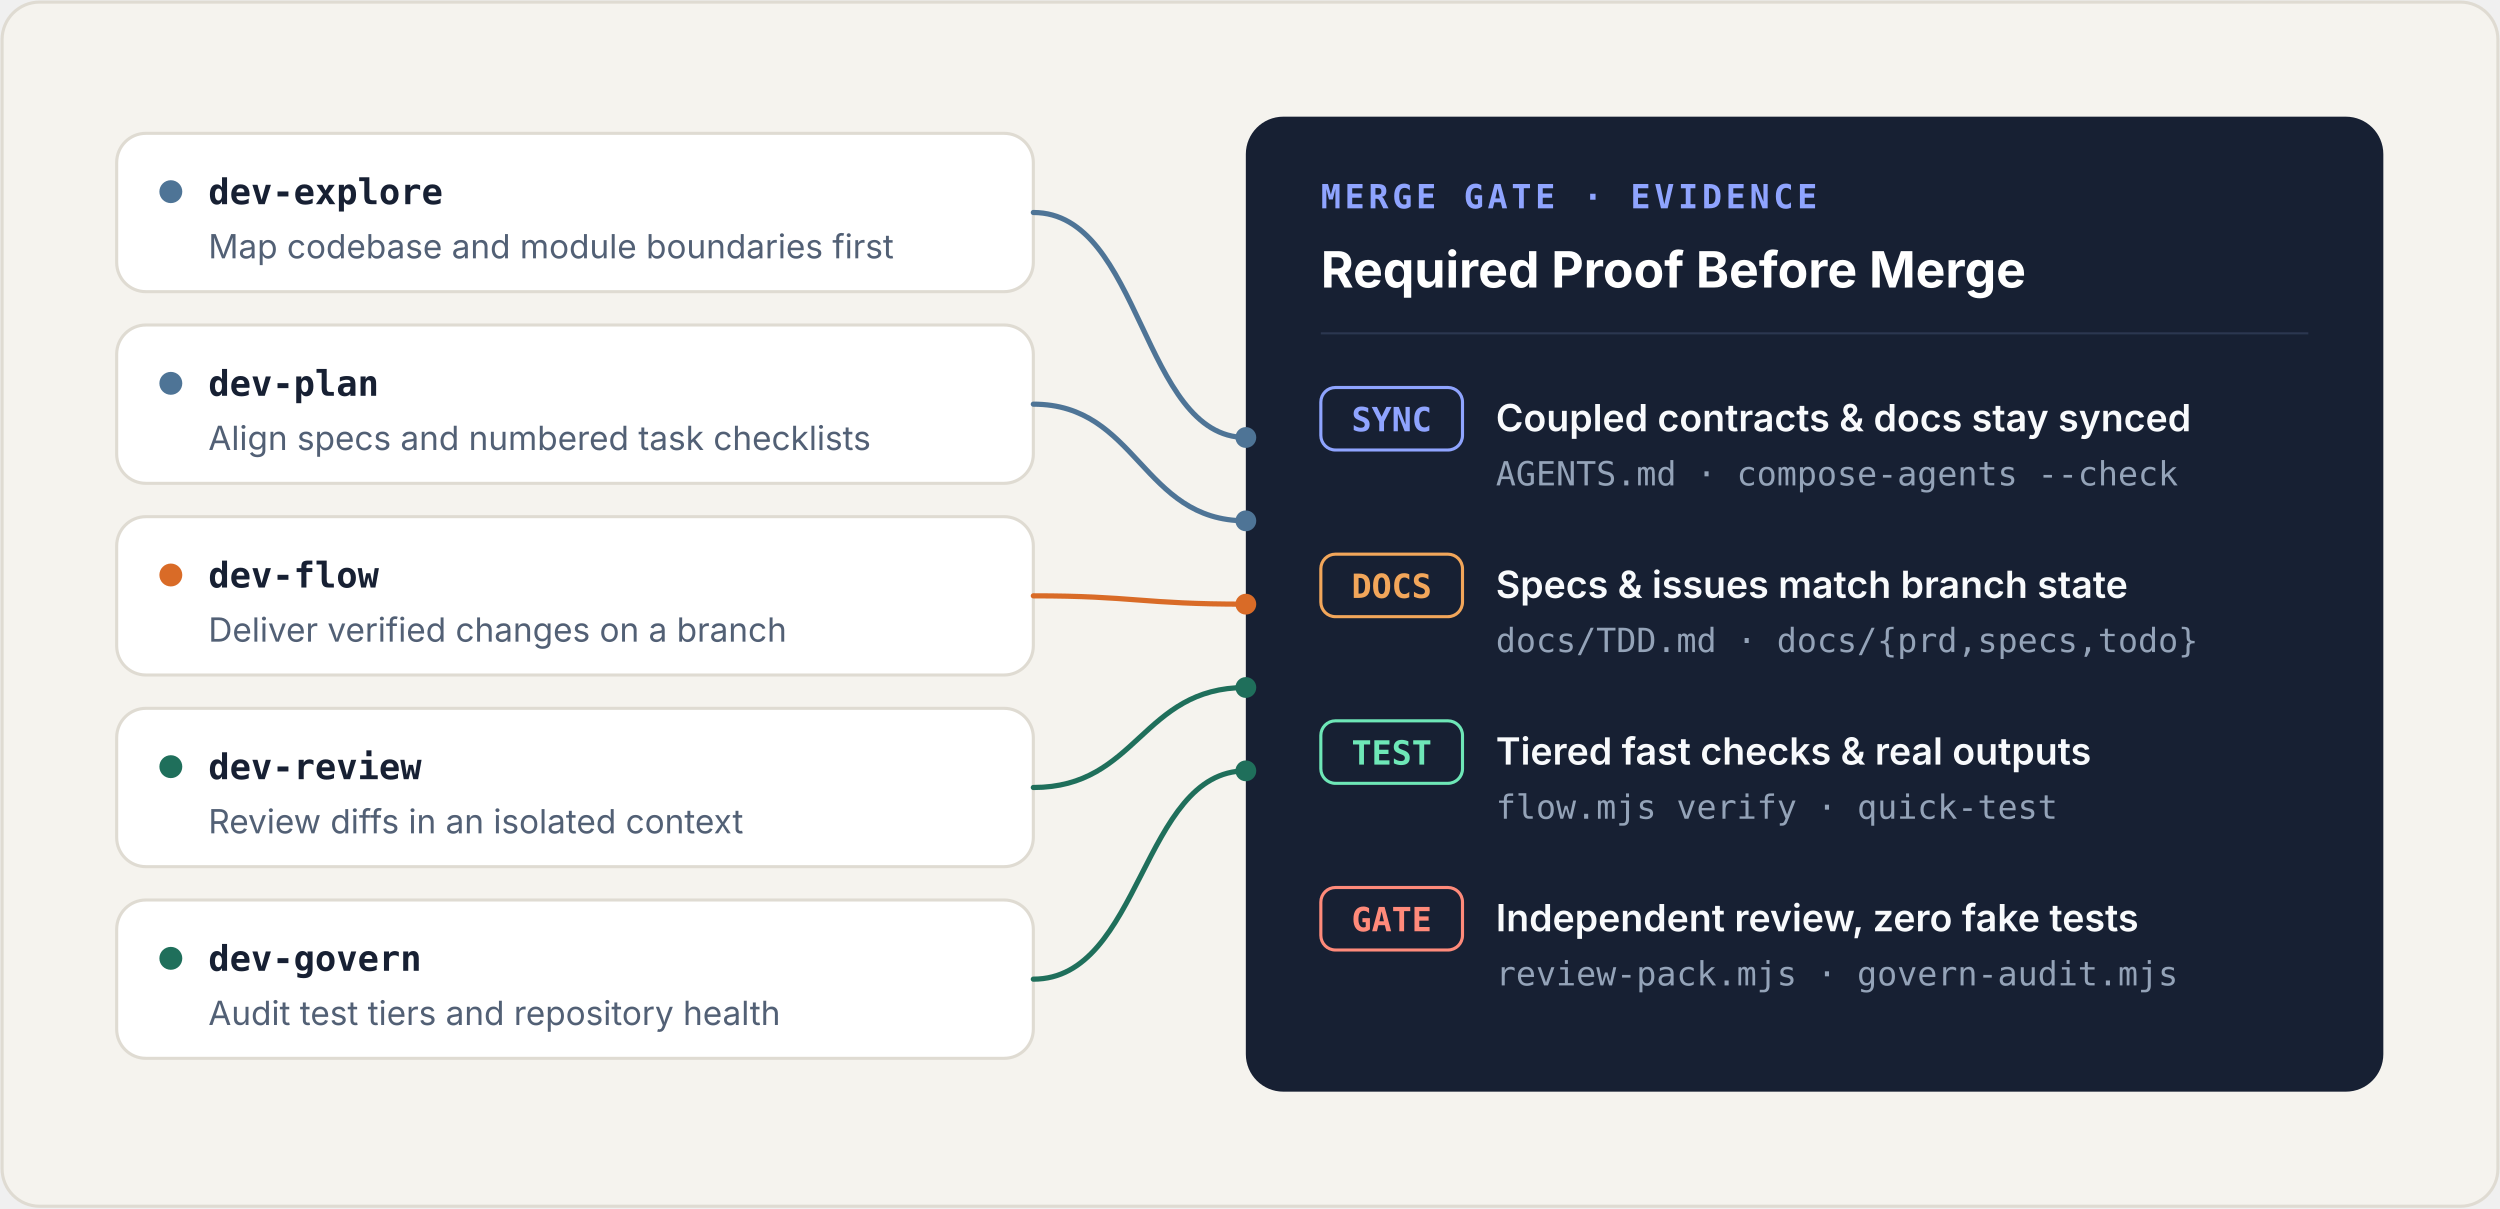
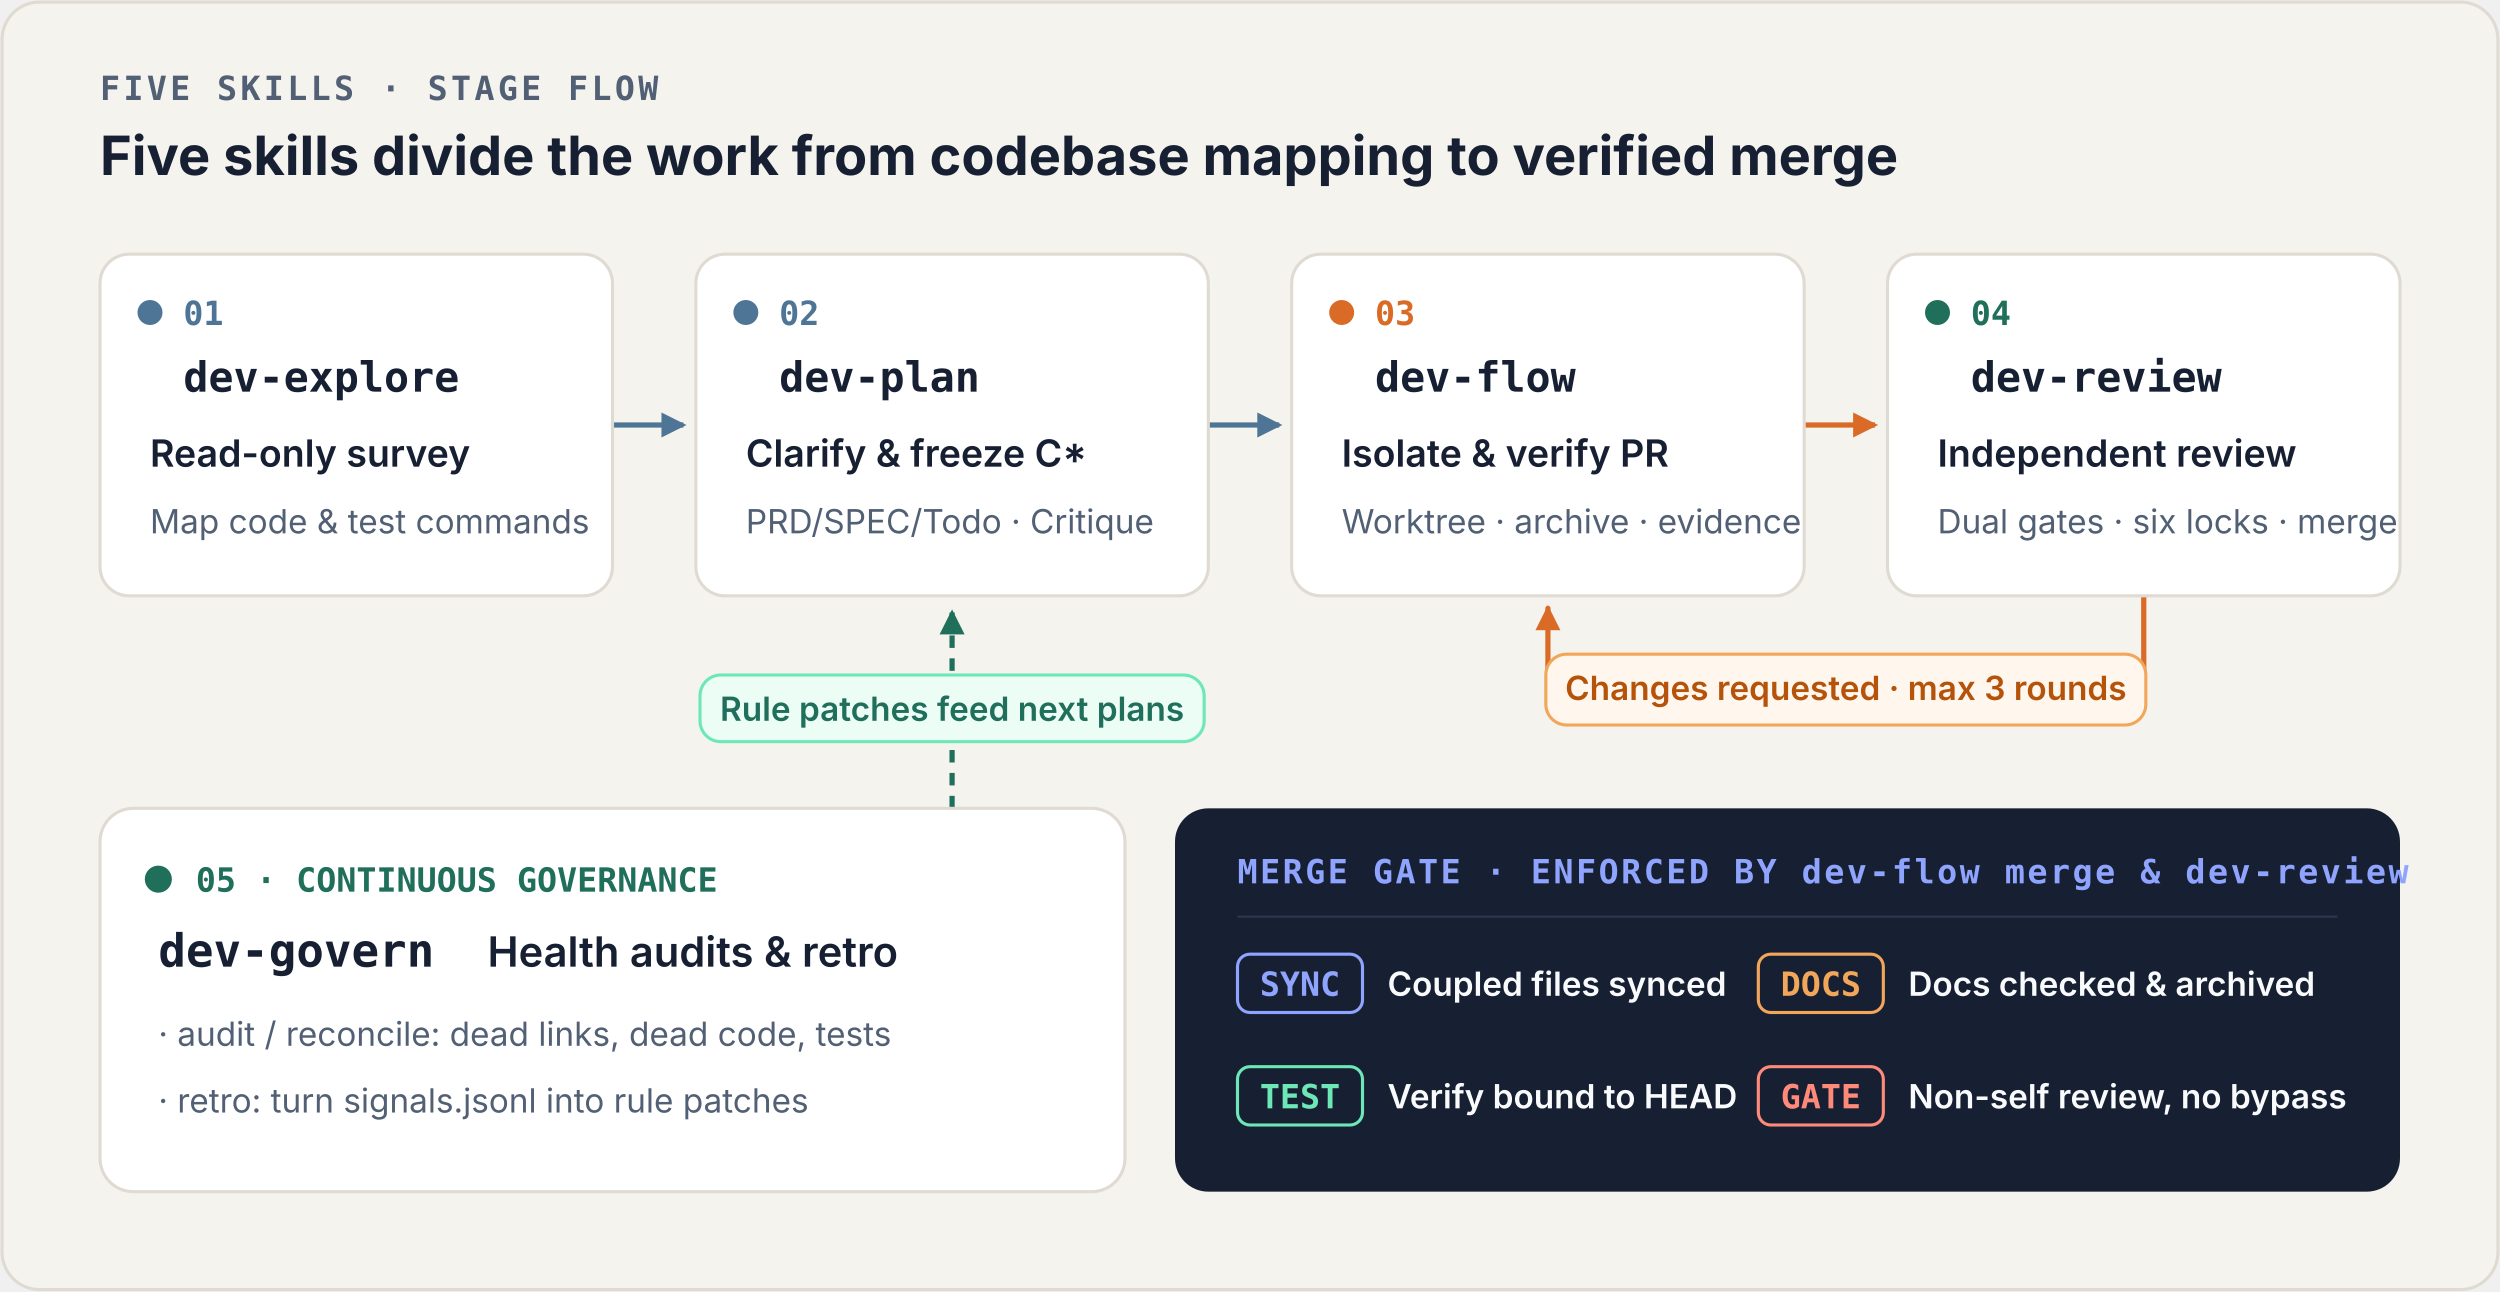
- <svg xmlns="http://www.w3.org/2000/svg" viewBox="0 0 1200 580" width="1200" height="580" role="img" aria-labelledby="arch-en-title arch-en-desc">
+ <svg xmlns="http://www.w3.org/2000/svg" viewBox="0 0 1200 620" width="1200" height="620" role="img" aria-labelledby="arch-en-title arch-en-desc">
  <defs>
    <style>
      .sans { font-family: 'Inter', -apple-system, BlinkMacSystemFont, 'Segoe UI', sans-serif; }
      .mono { font-family: 'JetBrains Mono', 'Fira Code', 'SFMono-Regular', Consolas, monospace; }
    </style>
+     <marker id="arrow-blue" viewBox="0 0 10 10" refX="8" refY="5" markerWidth="6" markerHeight="6" orient="auto-start-reverse">
+       <path d="M 1 1 L 9 5 L 1 9 z" fill="#4E7496" />
+     </marker>
+     <marker id="arrow-orange" viewBox="0 0 10 10" refX="8" refY="5" markerWidth="6" markerHeight="6" orient="auto-start-reverse">
+       <path d="M 1 1 L 9 5 L 1 9 z" fill="#D96B27" />
+     </marker>
+     <marker id="arrow-teal" viewBox="0 0 10 10" refX="8" refY="5" markerWidth="6" markerHeight="6" orient="auto-start-reverse">
+       <path d="M 1 1 L 9 5 L 1 9 z" fill="#1F6F5B" />
+     </marker>
  </defs>
-   <rect x="1" y="1" width="1198" height="578" rx="18" fill="#F5F3EE" stroke="#DFDBD2" stroke-width="1.5" />
-   <g>
-     <rect x="56" y="64" width="440" height="76" rx="14" fill="#FFFFFF" stroke="#DFDBD2" stroke-width="1.5" />
-     <circle cx="82" cy="92" r="5.5" fill="#4E7496" />
-     <text x="100" y="98" class="mono" font-size="17" font-weight="700" fill="#172033">dev-explore</text>
-     <text x="100" y="124" class="sans" font-size="16" font-weight="400" fill="#526075">Map codebase and module boundaries first</text>
-     <rect x="56" y="156" width="440" height="76" rx="14" fill="#FFFFFF" stroke="#DFDBD2" stroke-width="1.5" />
-     <circle cx="82" cy="184" r="5.5" fill="#4E7496" />
-     <text x="100" y="190" class="mono" font-size="17" font-weight="700" fill="#172033">dev-plan</text>
-     <text x="100" y="216" class="sans" font-size="16" font-weight="400" fill="#526075">Align specs and numbered task checklists</text>
-     <rect x="56" y="248" width="440" height="76" rx="14" fill="#FFFFFF" stroke="#DFDBD2" stroke-width="1.5" />
-     <circle cx="82" cy="276" r="5.5" fill="#D96B27" />
-     <text x="100" y="282" class="mono" font-size="17" font-weight="700" fill="#172033">dev-flow</text>
-     <text x="100" y="308" class="sans" font-size="16" font-weight="400" fill="#526075">Deliver verified changes on a branch</text>
-     <rect x="56" y="340" width="440" height="76" rx="14" fill="#FFFFFF" stroke="#DFDBD2" stroke-width="1.5" />
-     <circle cx="82" cy="368" r="5.5" fill="#1F6F5B" />
-     <text x="100" y="374" class="mono" font-size="17" font-weight="700" fill="#172033">dev-review</text>
-     <text x="100" y="400" class="sans" font-size="16" font-weight="400" fill="#526075">Review diffs in an isolated context</text>
-     <rect x="56" y="432" width="440" height="76" rx="14" fill="#FFFFFF" stroke="#DFDBD2" stroke-width="1.5" />
-     <circle cx="82" cy="460" r="5.5" fill="#1F6F5B" />
-     <text x="100" y="466" class="mono" font-size="17" font-weight="700" fill="#172033">dev-govern</text>
-     <text x="100" y="492" class="sans" font-size="16" font-weight="400" fill="#526075">Audit test tiers and repository health</text>
+   <rect x="1" y="1" width="1198" height="618" rx="18" fill="#F5F3EE" stroke="#DFDBD2" stroke-width="1.5" />
+   <text x="48" y="48" class="mono" font-size="16" font-weight="600" letter-spacing="1.6" fill="#526075">FIVE SKILLS · STAGE FLOW</text>
+   <text x="48" y="84" class="sans" font-size="26" font-weight="700" fill="#172033">Five skills divide the work from codebase mapping to verified merge</text>
+   <line x1="294" y1="204" x2="328" y2="204" stroke="#4E7496" stroke-width="2.5" marker-end="url(#arrow-blue)" />
+   <line x1="580" y1="204" x2="614" y2="204" stroke="#4E7496" stroke-width="2.5" marker-end="url(#arrow-blue)" />
+   <line x1="866" y1="204" x2="900" y2="204" stroke="#D96B27" stroke-width="2.5" marker-end="url(#arrow-orange)" />
+   <path d="M 1029 286 L 1029 332 L 743 332 L 743 292" fill="none" stroke="#D96B27" stroke-width="2.5" stroke-linecap="round" stroke-linejoin="round" marker-end="url(#arrow-orange)" />
+   <rect x="742" y="314" width="288" height="34" rx="10" fill="#FFF7ED" stroke="#F2A65A" stroke-width="1.5" />
+   <text x="886" y="336" class="sans" font-size="16" font-weight="600" fill="#B45309" text-anchor="middle">Changes requested · max 3 rounds</text>
+   <path d="M 457 388 L 457 294" fill="none" stroke="#1F6F5B" stroke-width="2.5" stroke-dasharray="6 5" marker-end="url(#arrow-teal)" />
+   <rect x="336" y="324" width="242" height="32" rx="10" fill="#ECFDF5" stroke="#6EE7B7" stroke-width="1.5" />
+   <text x="457" y="346" class="sans" font-size="16" font-weight="600" fill="#1F6F5B" text-anchor="middle">Rule patches feed next plans</text>
+   <g id="stage-cards">
+     <rect x="48" y="122" width="246" height="164" rx="14" fill="#FFFFFF" stroke="#DFDBD2" stroke-width="1.5" />
+     <circle cx="72" cy="150" r="6" fill="#4E7496" />
+     <text x="88" y="156" class="mono" font-size="16" font-weight="700" fill="#4E7496">01</text>
+     <text x="88" y="188" class="mono" font-size="20" font-weight="700" fill="#172033">dev-explore</text>
+     <text x="72" y="224" class="sans" font-size="18" font-weight="600" fill="#172033">Read-only survey</text>
+     <text x="72" y="256" class="sans" font-size="16" font-weight="400" fill="#526075">Map code &amp; test commands</text>
+     <rect x="334" y="122" width="246" height="164" rx="14" fill="#FFFFFF" stroke="#DFDBD2" stroke-width="1.5" />
+     <circle cx="358" cy="150" r="6" fill="#4E7496" />
+     <text x="374" y="156" class="mono" font-size="16" font-weight="700" fill="#4E7496">02</text>
+     <text x="374" y="188" class="mono" font-size="20" font-weight="700" fill="#172033">dev-plan</text>
+     <text x="358" y="224" class="sans" font-size="18" font-weight="600" fill="#172033">Clarify &amp; freeze C*</text>
+     <text x="358" y="256" class="sans" font-size="16" font-weight="400" fill="#526075">PRD/SPEC/Todo · Critique</text>
+     <rect x="620" y="122" width="246" height="164" rx="14" fill="#FFFFFF" stroke="#DFDBD2" stroke-width="1.5" />
+     <circle cx="644" cy="150" r="6" fill="#D96B27" />
+     <text x="660" y="156" class="mono" font-size="16" font-weight="700" fill="#D96B27">03</text>
+     <text x="660" y="188" class="mono" font-size="20" font-weight="700" fill="#172033">dev-flow</text>
+     <text x="644" y="224" class="sans" font-size="18" font-weight="600" fill="#172033">Isolate &amp; verify PR</text>
+     <text x="644" y="256" class="sans" font-size="16" font-weight="400" fill="#526075">Worktree · archive · evidence</text>
+     <rect x="906" y="122" width="246" height="164" rx="14" fill="#FFFFFF" stroke="#DFDBD2" stroke-width="1.5" />
+     <circle cx="930" cy="150" r="6" fill="#1F6F5B" />
+     <text x="946" y="156" class="mono" font-size="16" font-weight="700" fill="#1F6F5B">04</text>
+     <text x="946" y="188" class="mono" font-size="20" font-weight="700" fill="#172033">dev-review</text>
+     <text x="930" y="224" class="sans" font-size="18" font-weight="600" fill="#172033">Independent review</text>
+     <text x="930" y="256" class="sans" font-size="16" font-weight="400" fill="#526075">Dual gates · six locks · merge</text>
  </g>
-   <g fill="none" stroke-width="2.5" stroke-linecap="round">
-     <path d="M 496 102 C 548 102, 548 210, 598 210" stroke="#4E7496" />
-     <path d="M 496 194 C 546 194, 548 250, 598 250" stroke="#4E7496" />
-     <path d="M 496 286 C 544 286, 548 290, 598 290" stroke="#D96B27" />
-     <path d="M 496 378 C 546 378, 548 330, 598 330" stroke="#1F6F5B" />
-     <path d="M 496 470 C 548 470, 548 370, 598 370" stroke="#1F6F5B" />
+   <g id="govern-card">
+     <rect x="48" y="388" width="492" height="184" rx="16" fill="#FFFFFF" stroke="#DFDBD2" stroke-width="1.5" />
+     <circle cx="76" cy="422" r="6.5" fill="#1F6F5B" />
+     <text x="94" y="428" class="mono" font-size="16" font-weight="700" fill="#1F6F5B">05 · CONTINUOUS GOVERNANCE</text>
+     <text x="76" y="464" class="mono" font-size="22" font-weight="700" fill="#172033">dev-govern</text>
+     <text x="234" y="464" class="sans" font-size="20" font-weight="600" fill="#172033">Health audits &amp; retro</text>
+     <text x="76" y="502" class="sans" font-size="16" font-weight="400" fill="#526075">· audit / reconcile: dead links, dead code, tests</text>
+     <text x="76" y="534" class="sans" font-size="16" font-weight="400" fill="#526075">· retro: turn signals.jsonl into rule patches</text>
  </g>
-   <rect x="598" y="56" width="546" height="468" rx="18" fill="#172033" />
-   <circle cx="598" cy="210" r="5" fill="#4E7496" />
-   <circle cx="598" cy="250" r="5" fill="#4E7496" />
-   <circle cx="598" cy="290" r="5" fill="#D96B27" />
-   <circle cx="598" cy="330" r="5" fill="#1F6F5B" />
-   <circle cx="598" cy="370" r="5" fill="#1F6F5B" />
-   <text x="634" y="100" class="mono" font-size="16" font-weight="600" letter-spacing="1.8" fill="#8FA4FF">MERGE GATE · EVIDENCE</text>
-   <text x="634" y="138" class="sans" font-size="24" font-weight="700" fill="#FFFFFF">Required Proof Before Merge</text>
-   <line x1="634" y1="160" x2="1108" y2="160" stroke="#2B3750" stroke-width="1" />
-   <g>
-     <rect x="634" y="186" width="68" height="30" rx="7" fill="none" stroke="#8FA4FF" stroke-width="1.5" />
-     <text x="668" y="207" class="mono" font-size="16" font-weight="700" fill="#8FA4FF" text-anchor="middle">SYNC</text>
-     <text x="718" y="207" class="sans" font-size="18" font-weight="600" fill="#F8FAFC">Coupled contracts &amp; docs stay synced</text>
-     <text x="718" y="233" class="mono" font-size="16" font-weight="400" fill="#94A3B8">AGENTS.md  ·  compose-agents --check</text>
-     <rect x="634" y="266" width="68" height="30" rx="7" fill="none" stroke="#F2A65A" stroke-width="1.5" />
-     <text x="668" y="287" class="mono" font-size="16" font-weight="700" fill="#F2A65A" text-anchor="middle">DOCS</text>
-     <text x="718" y="287" class="sans" font-size="18" font-weight="600" fill="#F8FAFC">Specs &amp; issues match branch state</text>
-     <text x="718" y="313" class="mono" font-size="16" font-weight="400" fill="#94A3B8">docs/TDD.md · docs/{prd,specs,todo}</text>
-     <rect x="634" y="346" width="68" height="30" rx="7" fill="none" stroke="#6EE7B7" stroke-width="1.5" />
-     <text x="668" y="367" class="mono" font-size="16" font-weight="700" fill="#6EE7B7" text-anchor="middle">TEST</text>
-     <text x="718" y="367" class="sans" font-size="18" font-weight="600" fill="#F8FAFC">Tiered fast checks &amp; real outputs</text>
-     <text x="718" y="393" class="mono" font-size="16" font-weight="400" fill="#94A3B8">flow.mjs verify  ·  quick-test</text>
-     <rect x="634" y="426" width="68" height="30" rx="7" fill="none" stroke="#FF8A7A" stroke-width="1.5" />
-     <text x="668" y="447" class="mono" font-size="16" font-weight="700" fill="#FF8A7A" text-anchor="middle">GATE</text>
-     <text x="718" y="447" class="sans" font-size="18" font-weight="600" fill="#F8FAFC">Independent review, zero fake tests</text>
-     <text x="718" y="473" class="mono" font-size="16" font-weight="400" fill="#94A3B8">review-pack.mjs  ·  govern-audit.mjs</text>
+   <g id="merge-gate-panel">
+     <rect x="564" y="388" width="588" height="184" rx="16" fill="#172033" />
+     <text x="594" y="424" class="mono" font-size="16" font-weight="600" letter-spacing="1.2" fill="#8FA4FF">MERGE GATE · ENFORCED BY dev-flow merge &amp; dev-review</text>
+     <line x1="594" y1="440" x2="1122" y2="440" stroke="#2B3750" stroke-width="1" />
+     <rect x="594" y="458" width="60" height="28" rx="6" fill="none" stroke="#8FA4FF" stroke-width="1.5" />
+     <text x="624" y="478" class="mono" font-size="16" font-weight="700" fill="#8FA4FF" text-anchor="middle">SYNC</text>
+     <text x="666" y="478" class="sans" font-size="16" font-weight="600" fill="#F8FAFC">Coupled files synced</text>
+     <rect x="844" y="458" width="60" height="28" rx="6" fill="none" stroke="#F2A65A" stroke-width="1.5" />
+     <text x="874" y="478" class="mono" font-size="16" font-weight="700" fill="#F2A65A" text-anchor="middle">DOCS</text>
+     <text x="916" y="478" class="sans" font-size="16" font-weight="600" fill="#F8FAFC">Docs checked &amp; archived</text>
+     <rect x="594" y="512" width="60" height="28" rx="6" fill="none" stroke="#6EE7B7" stroke-width="1.5" />
+     <text x="624" y="532" class="mono" font-size="16" font-weight="700" fill="#6EE7B7" text-anchor="middle">TEST</text>
+     <text x="666" y="532" class="sans" font-size="16" font-weight="600" fill="#F8FAFC">Verify bound to HEAD</text>
+     <rect x="844" y="512" width="60" height="28" rx="6" fill="none" stroke="#FF8A7A" stroke-width="1.5" />
+     <text x="874" y="532" class="mono" font-size="16" font-weight="700" fill="#FF8A7A" text-anchor="middle">GATE</text>
+     <text x="916" y="532" class="sans" font-size="16" font-weight="600" fill="#F8FAFC">Non-self review, no bypass</text>
  </g>
</svg>
